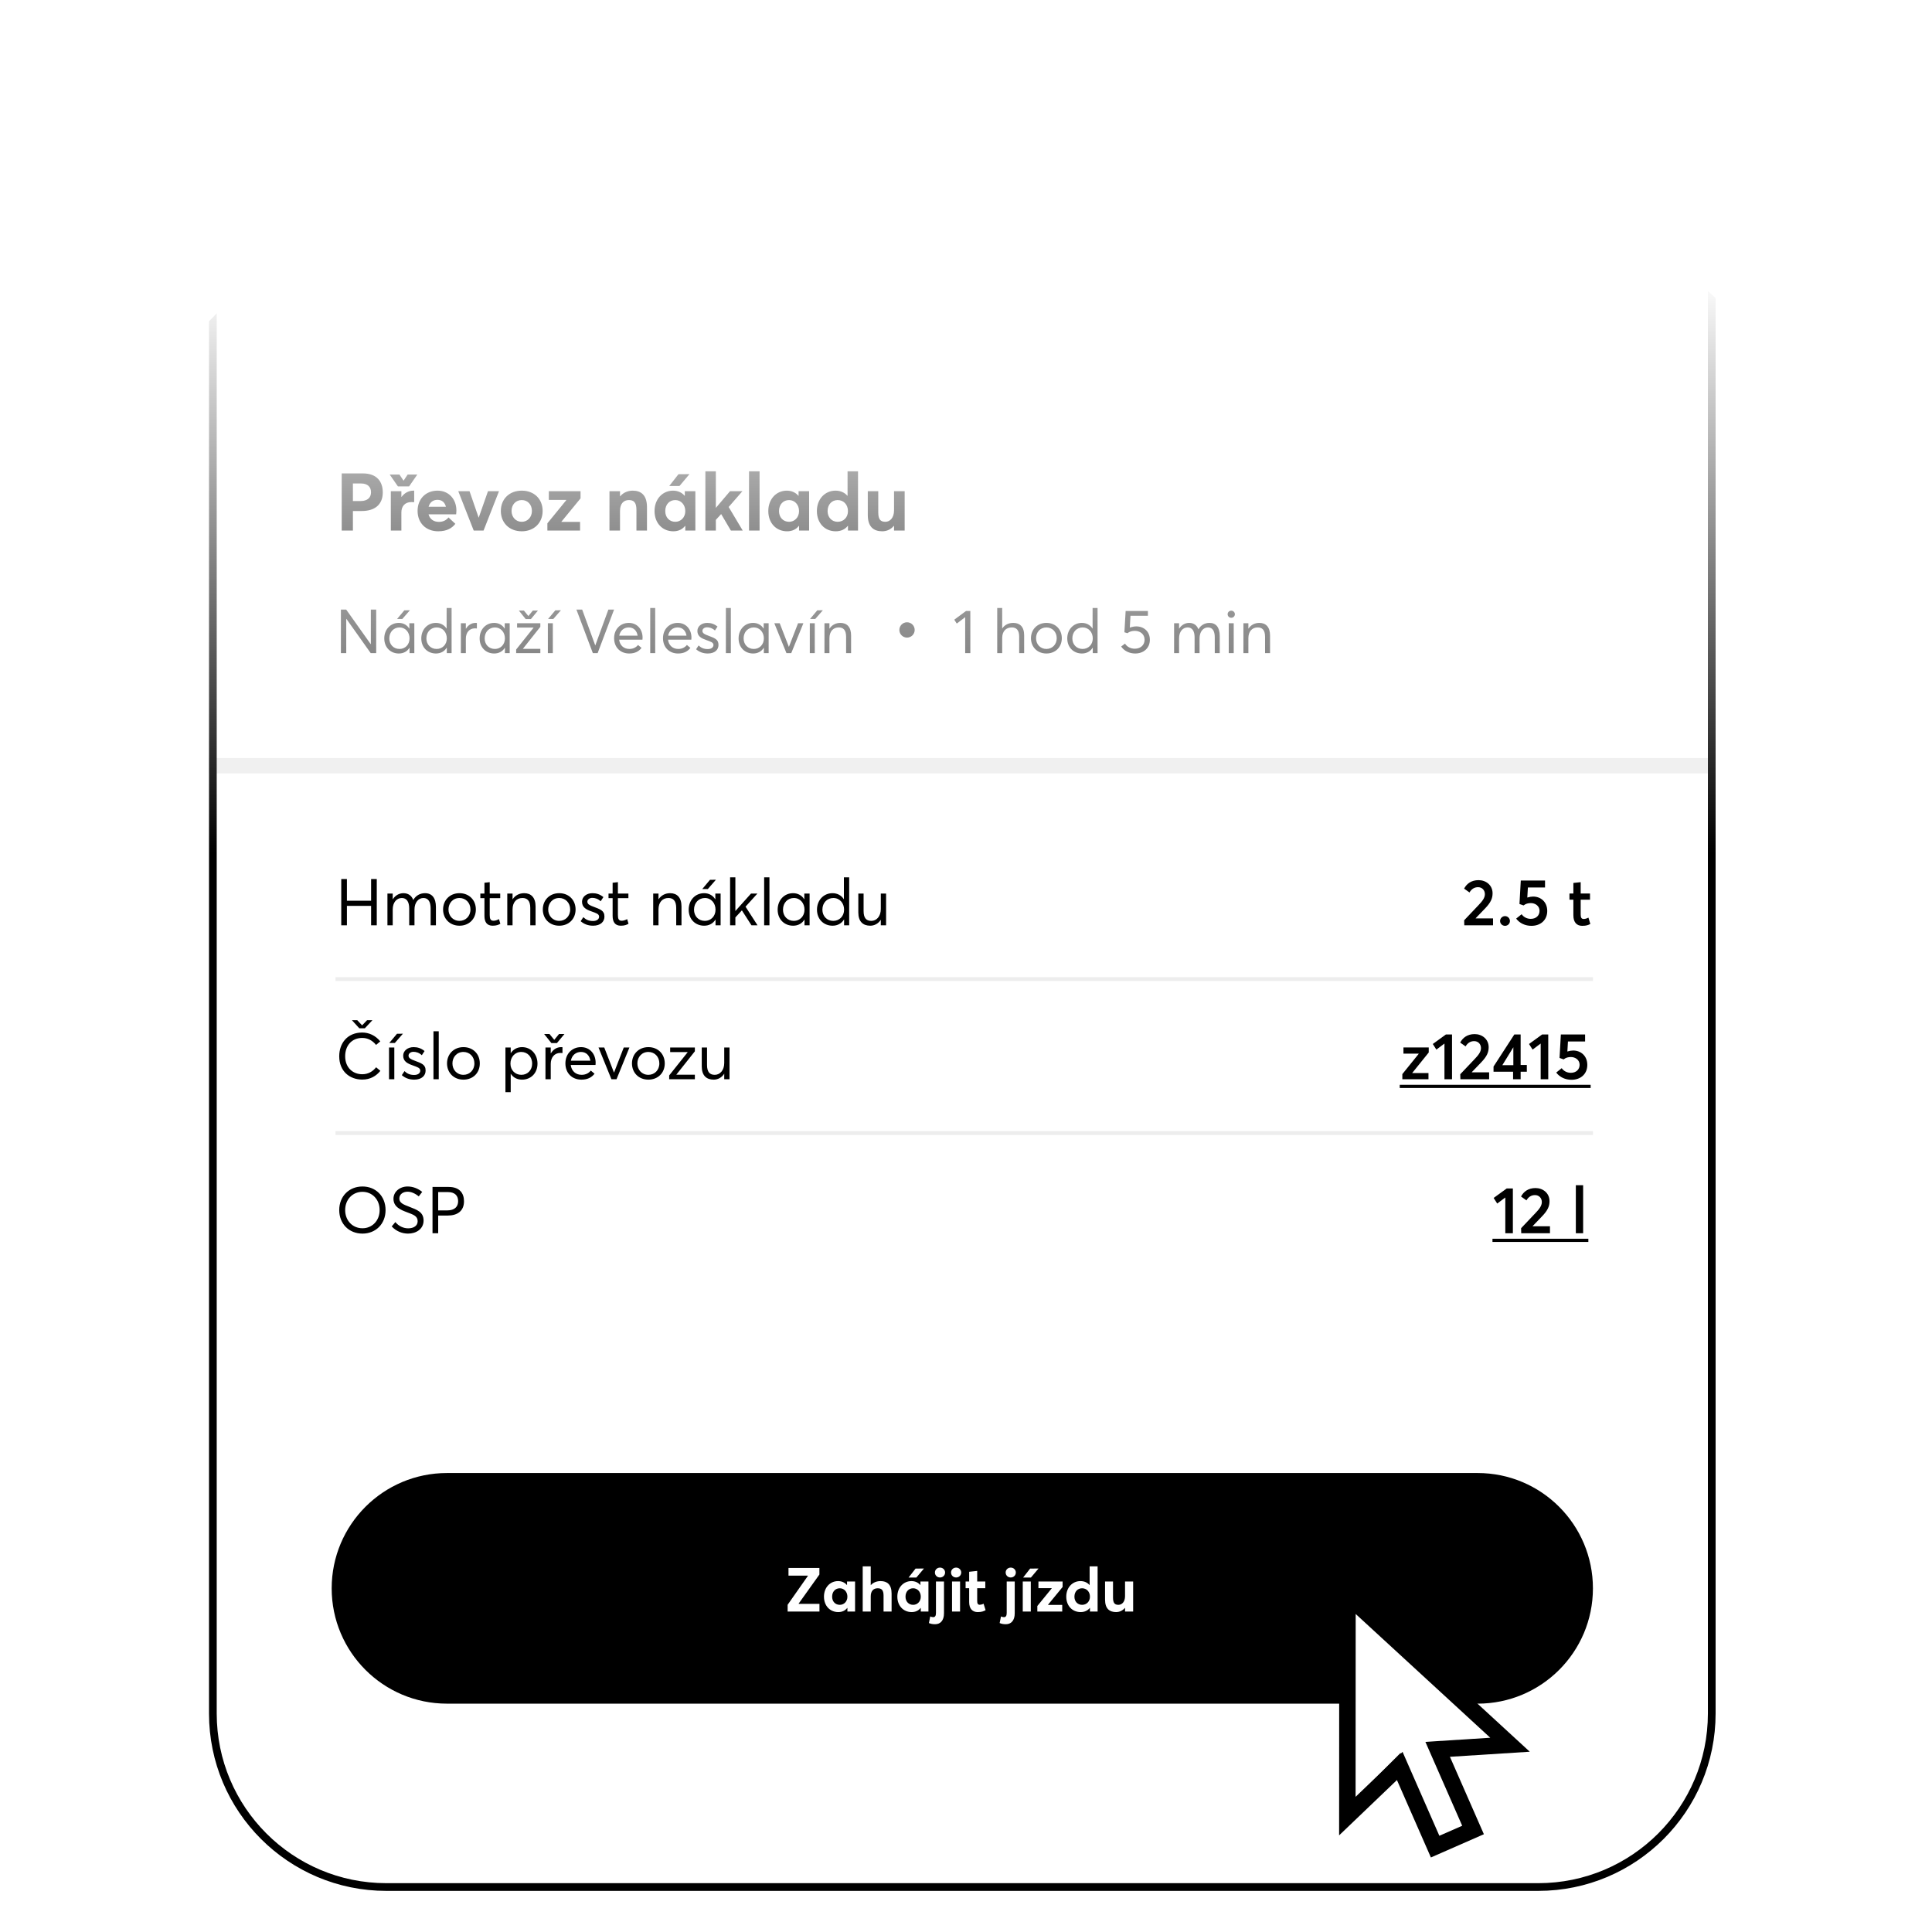
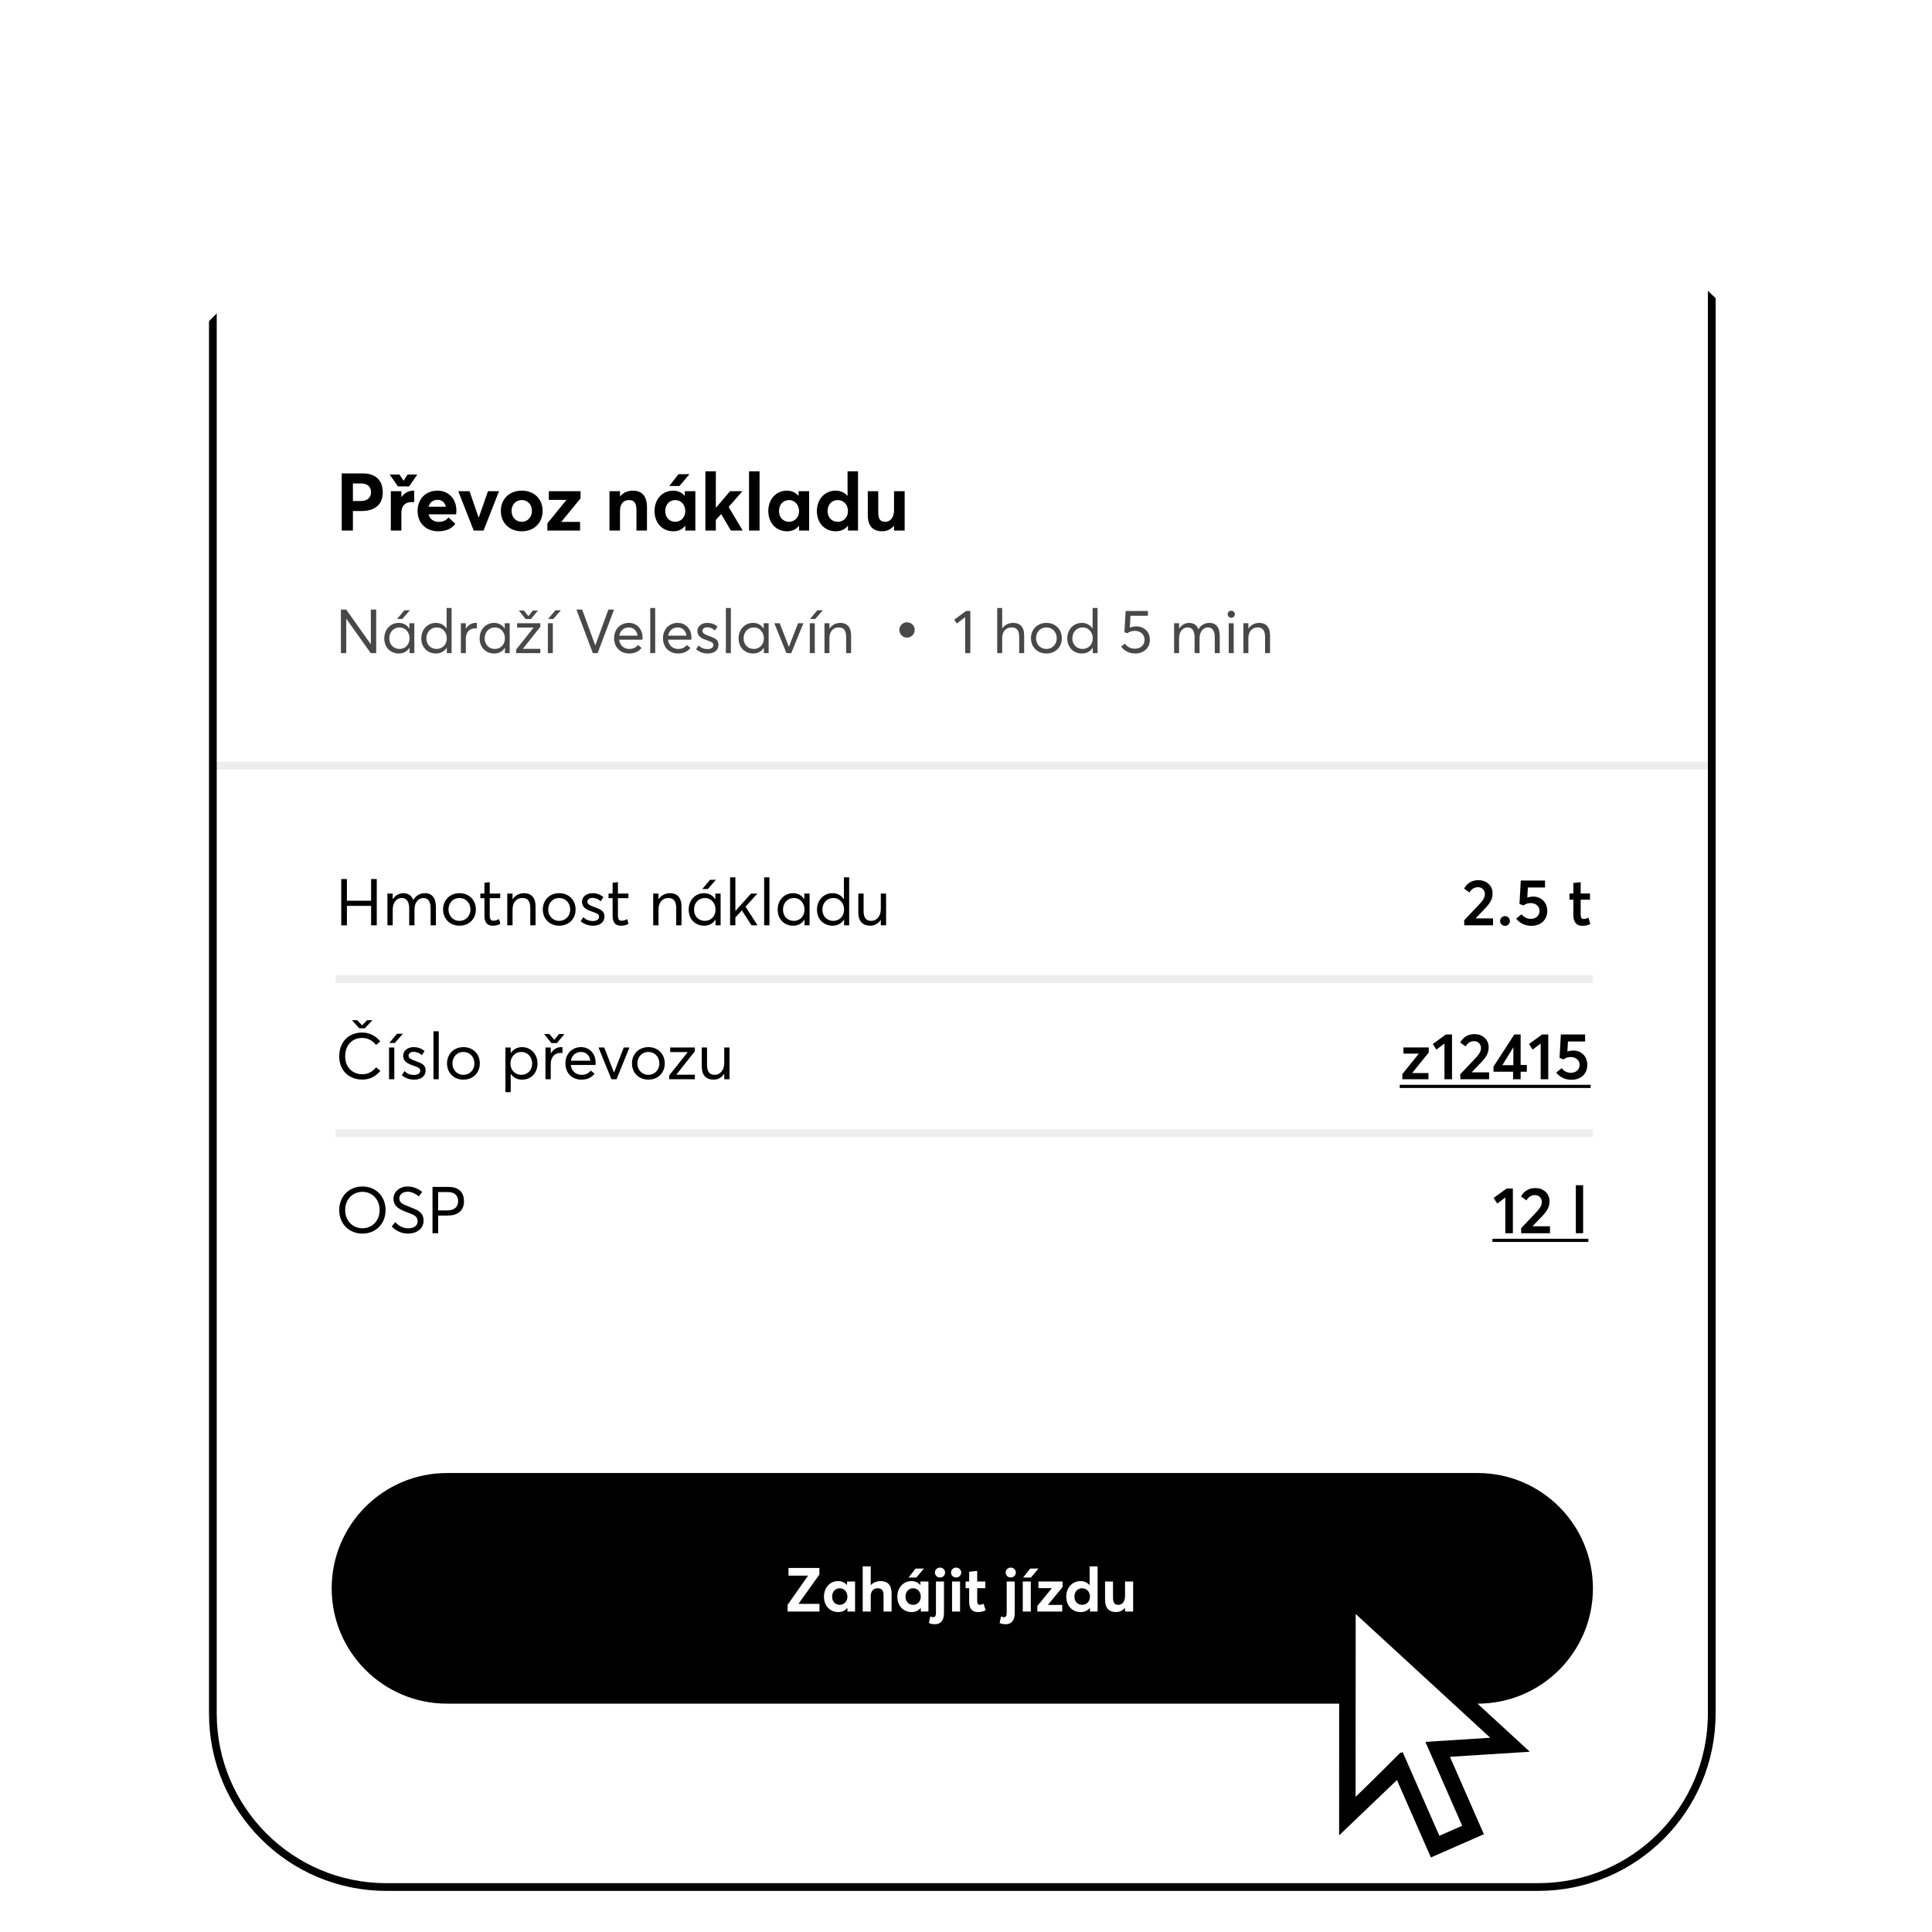
<svg xmlns="http://www.w3.org/2000/svg" width="250" height="250" viewBox="0 0 250 250" fill="none">
-   <g clip-path="url(#clip0_186_6303)">
+   <g clipPath="url(#clip0_186_6303)">
    <rect width="250" height="250" fill="white" />
    <mask id="mask0_186_6303" style="mask-type:alpha" maskUnits="userSpaceOnUse" x="-13" y="0" width="278" height="276">
      <ellipse cx="126.03" cy="138" rx="138.377" ry="138" fill="url(#paint0_linear_186_6303)" />
    </mask>
    <g mask="url(#mask0_186_6303)">
-       <g clip-path="url(#clip1_186_6303)">
+       <g clipPath="url(#clip1_186_6303)">
        <rect x="27.045" y="-177.967" width="194.953" height="422.647" rx="22.952" fill="white" />
        <rect x="27.045" y="43.773" width="194.953" height="216.284" rx="9.425" fill="white" />
        <path d="M44.218 68.656V61.259H46.957C48.749 61.259 49.531 62.301 49.531 63.718C49.531 65.343 48.437 66.124 46.812 66.124H45.666V68.656H44.218ZM45.666 64.833H46.655C47.572 64.833 48.01 64.374 48.01 63.697C48.01 63.01 47.572 62.562 46.728 62.562H45.666V64.833ZM51.49 62.937L50.427 61.405H51.688L52.209 62.187H52.229L52.75 61.405H54L52.938 62.937H51.49ZM50.573 68.656V63.562H51.938V64.301H51.959C52.344 63.78 52.896 63.489 53.49 63.489H53.594V64.978C53.448 64.968 53.313 64.968 53.229 64.968C52.386 64.968 51.938 65.531 51.938 66.301V68.656H50.573ZM59.057 66.062C59.057 66.228 59.036 66.468 59.025 66.552H55.452C55.619 67.166 56.108 67.531 56.796 67.531C57.369 67.531 57.765 67.291 58.036 66.958L58.921 67.781C58.494 68.333 57.838 68.749 56.702 68.749C55.14 68.749 54.035 67.697 54.035 66.103C54.035 64.551 55.108 63.489 56.619 63.489C58.057 63.489 59.057 64.572 59.057 66.062ZM56.608 64.676C56.056 64.676 55.619 64.989 55.463 65.572H57.702C57.567 65.031 57.202 64.676 56.608 64.676ZM61.3 68.656L59.3 63.562H60.758L61.935 66.979H61.946L63.144 63.562H64.571L62.571 68.656H61.3ZM67.517 68.749C65.892 68.749 64.809 67.635 64.809 66.114C64.809 64.593 65.892 63.489 67.517 63.489C69.101 63.489 70.216 64.551 70.216 66.114C70.216 67.666 69.101 68.749 67.517 68.749ZM67.517 67.52C68.247 67.52 68.83 66.947 68.83 66.114C68.83 65.281 68.267 64.708 67.517 64.708C66.726 64.708 66.194 65.312 66.194 66.114C66.194 66.906 66.736 67.52 67.517 67.52ZM70.831 68.656V67.718L73.279 64.718L73.268 64.687H71.018V63.562H75.123V64.489L72.643 67.51L72.654 67.531H75.06V68.656H70.831ZM78.865 68.656V63.562H80.229V64.218H80.25C80.656 63.739 81.24 63.489 81.875 63.489C82.959 63.489 83.719 64.072 83.719 65.635V68.656H82.355V65.978C82.355 65.01 82.011 64.708 81.375 64.708C80.688 64.708 80.229 65.187 80.229 66.103V68.656H78.865ZM86.604 62.885L87.791 61.364L89.218 61.353L87.927 62.885H86.604ZM87.124 68.749C85.729 68.749 84.697 67.697 84.697 66.124C84.697 64.583 85.729 63.489 87.093 63.489C87.687 63.489 88.229 63.718 88.593 64.156L88.614 64.145V63.562H89.979V68.656H88.677V68.052L88.656 68.041C88.302 68.499 87.791 68.749 87.124 68.749ZM87.385 67.52C88.083 67.52 88.677 66.968 88.677 66.135C88.677 65.312 88.114 64.708 87.385 64.708C86.645 64.708 86.083 65.26 86.083 66.135C86.083 66.947 86.614 67.52 87.385 67.52ZM91.276 68.656V60.989H92.63V65.697H92.651L94.464 63.562H96.068L94.287 65.603L96.11 68.656H94.578L93.318 66.52L92.63 67.27V68.656H91.276ZM96.924 68.656V60.989H98.288V68.656H96.924ZM101.845 68.749C100.449 68.749 99.418 67.697 99.418 66.124C99.418 64.583 100.449 63.489 101.814 63.489C102.408 63.489 102.949 63.718 103.314 64.156L103.335 64.145V63.562H104.699V68.656H103.397V68.052L103.376 68.041C103.022 68.499 102.512 68.749 101.845 68.749ZM102.106 67.52C102.804 67.52 103.397 66.968 103.397 66.135C103.397 65.312 102.835 64.708 102.106 64.708C101.366 64.708 100.803 65.26 100.803 66.135C100.803 66.947 101.335 67.52 102.106 67.52ZM108.143 68.749C106.736 68.749 105.705 67.697 105.705 66.124C105.705 64.583 106.747 63.489 108.111 63.489C108.736 63.489 109.278 63.718 109.653 64.156H109.674V60.989H111.028V68.656H109.726V68.031H109.716C109.361 68.489 108.83 68.749 108.143 68.749ZM108.393 67.52C109.143 67.52 109.726 66.968 109.726 66.135C109.726 65.312 109.174 64.708 108.393 64.708C107.663 64.708 107.09 65.26 107.09 66.135C107.09 66.947 107.632 67.52 108.393 67.52ZM114.167 68.749C113.062 68.749 112.292 68.187 112.292 66.635V63.562H113.646V66.281C113.646 67.208 113.927 67.52 114.563 67.52C115.156 67.52 115.688 67.02 115.688 66.041V63.562H117.063V68.656H115.688V68.052L115.667 68.041C115.281 68.51 114.74 68.749 114.167 68.749Z" fill="black" />
        <path d="M44.158 119.734V113.747H44.891V116.555H48.02V113.747H48.754V119.734H48.02V117.221H44.891V119.734H44.158ZM50.134 119.734V115.627H50.817V116.37H50.826C51.138 115.872 51.652 115.577 52.2 115.577C52.816 115.577 53.263 115.889 53.474 116.454H53.482C53.794 115.897 54.351 115.577 54.992 115.577C55.902 115.577 56.408 116.201 56.408 117.373V119.734H55.725V117.559C55.725 116.682 55.413 116.201 54.789 116.201C54.148 116.201 53.634 116.774 53.634 117.694V119.734H52.951V117.559C52.951 116.682 52.614 116.201 51.998 116.201C51.323 116.201 50.817 116.774 50.817 117.694V119.734H50.134ZM59.459 119.785C58.186 119.785 57.334 118.866 57.334 117.685C57.334 116.504 58.186 115.577 59.459 115.577C60.674 115.577 61.576 116.437 61.576 117.685C61.576 118.933 60.674 119.785 59.459 119.785ZM59.459 119.161C60.243 119.161 60.876 118.562 60.876 117.685C60.876 116.808 60.252 116.201 59.459 116.201C58.599 116.201 58.034 116.867 58.034 117.685C58.034 118.503 58.608 119.161 59.459 119.161ZM63.75 119.785C63.025 119.785 62.687 119.338 62.687 118.512V116.218H62.156V115.627H62.687V114.228L63.37 114.152V115.627H64.728V116.218H63.37V118.41C63.37 118.908 63.48 119.144 63.868 119.144C64.112 119.144 64.365 119.043 64.568 118.933L64.745 119.532C64.517 119.667 64.239 119.785 63.75 119.785ZM65.642 119.734V115.627H66.325V116.37H66.333C66.653 115.872 67.193 115.577 67.826 115.577C68.711 115.577 69.302 116.125 69.302 117.297V119.734H68.618V117.491C68.618 116.53 68.205 116.201 67.606 116.201C66.831 116.201 66.325 116.757 66.325 117.685V119.734H65.642ZM72.364 119.785C71.091 119.785 70.239 118.866 70.239 117.685C70.239 116.504 71.091 115.577 72.364 115.577C73.579 115.577 74.481 116.437 74.481 117.685C74.481 118.933 73.579 119.785 72.364 119.785ZM72.364 119.161C73.148 119.161 73.781 118.562 73.781 117.685C73.781 116.808 73.157 116.201 72.364 116.201C71.504 116.201 70.939 116.867 70.939 117.685C70.939 118.503 71.512 119.161 72.364 119.161ZM76.739 119.785C76.056 119.785 75.533 119.549 75.137 119.203L75.483 118.68C75.803 118.992 76.166 119.178 76.739 119.178C77.237 119.178 77.523 118.933 77.523 118.621C77.523 118.259 77.144 118.157 76.545 117.938C75.879 117.702 75.314 117.432 75.314 116.682C75.314 116.049 75.887 115.577 76.663 115.577C77.161 115.577 77.624 115.712 78.08 116.083L77.726 116.623C77.371 116.294 76.992 116.184 76.638 116.184C76.317 116.184 76.005 116.37 76.005 116.682C76.005 117.002 76.334 117.162 76.781 117.323C77.65 117.66 78.223 117.812 78.215 118.613C78.215 119.254 77.726 119.785 76.739 119.785ZM80.336 119.785C79.611 119.785 79.273 119.338 79.273 118.512V116.218H78.742V115.627H79.273V114.228L79.957 114.152V115.627H81.314V116.218H79.957V118.41C79.957 118.908 80.066 119.144 80.454 119.144C80.699 119.144 80.952 119.043 81.154 118.933L81.331 119.532C81.103 119.667 80.825 119.785 80.336 119.785ZM84.525 119.734V115.627H85.209V116.37H85.217C85.537 115.872 86.077 115.577 86.71 115.577C87.595 115.577 88.185 116.125 88.185 117.297V119.734H87.502V117.491C87.502 116.53 87.089 116.201 86.49 116.201C85.715 116.201 85.209 116.757 85.209 117.685V119.734H84.525ZM90.877 115.037L91.872 113.848L92.639 113.84L91.594 115.037H90.877ZM91.113 119.785C89.983 119.785 89.115 118.959 89.115 117.71C89.115 116.496 89.949 115.577 91.113 115.577C91.72 115.577 92.252 115.864 92.547 116.361L92.564 116.353V115.627H93.247V119.734H92.589V118.992H92.581C92.285 119.481 91.779 119.785 91.113 119.785ZM91.214 119.161C91.973 119.161 92.589 118.579 92.589 117.71C92.589 116.867 92.024 116.201 91.214 116.201C90.439 116.201 89.806 116.8 89.806 117.71C89.806 118.537 90.371 119.161 91.214 119.161ZM94.474 119.734V113.528H95.157V117.871L95.165 117.879L97.181 115.627H98.007L96.472 117.323L98.024 119.734H97.24L96 117.803L95.157 118.714V119.734H94.474ZM98.881 119.734V113.528H99.564V119.734H98.881ZM102.626 119.785C101.496 119.785 100.628 118.959 100.628 117.71C100.628 116.496 101.463 115.577 102.626 115.577C103.233 115.577 103.765 115.864 104.06 116.361L104.077 116.353V115.627H104.76V119.734H104.102V118.992H104.094C103.799 119.481 103.293 119.785 102.626 119.785ZM102.728 119.161C103.486 119.161 104.102 118.579 104.102 117.71C104.102 116.867 103.537 116.201 102.728 116.201C101.952 116.201 101.319 116.8 101.319 117.71C101.319 118.537 101.884 119.161 102.728 119.161ZM107.733 119.785C106.594 119.785 105.717 118.959 105.717 117.71C105.717 116.496 106.569 115.577 107.724 115.577C108.348 115.577 108.88 115.864 109.192 116.361H109.2V113.528H109.883V119.734H109.225V118.975H109.217C108.922 119.473 108.399 119.785 107.733 119.785ZM107.825 119.161C108.601 119.161 109.225 118.579 109.225 117.71C109.225 116.867 108.66 116.201 107.834 116.201C107.05 116.201 106.417 116.8 106.417 117.71C106.417 118.537 106.991 119.161 107.825 119.161ZM112.609 119.785C111.665 119.785 111.066 119.245 111.066 118.073V115.627H111.749V117.879C111.749 118.807 112.103 119.161 112.753 119.161C113.411 119.161 113.976 118.596 113.976 117.618V115.627H114.659V119.734H113.976V119.026H113.967C113.655 119.515 113.149 119.785 112.609 119.785Z" fill="black" />
        <path d="M189.479 119.734L189.462 119.085L191.326 117.12C191.798 116.623 192.144 116.201 192.144 115.703C192.144 115.189 191.781 114.801 191.259 114.801C190.795 114.801 190.415 115.029 190.154 115.484L189.454 114.987C189.783 114.362 190.382 113.89 191.326 113.89C192.279 113.89 193.139 114.531 193.139 115.594C193.139 116.235 192.911 116.783 192.178 117.542L190.955 118.815L190.963 118.84H193.198V119.734H189.479ZM194.752 119.802C194.398 119.802 194.111 119.524 194.111 119.178C194.111 118.832 194.398 118.545 194.752 118.545C195.098 118.545 195.384 118.832 195.384 119.178C195.384 119.524 195.098 119.802 194.752 119.802ZM198.383 116.015C199.386 116.015 200.212 116.715 200.212 117.879C200.212 119.018 199.394 119.802 198.163 119.802C197.371 119.802 196.645 119.473 196.19 118.866L196.898 118.301C197.143 118.655 197.564 118.899 198.079 118.899C198.787 118.899 199.217 118.453 199.217 117.862C199.217 117.213 198.644 116.859 198.096 116.859C197.742 116.859 197.43 116.935 197.151 117.162L196.62 116.977L196.789 113.941H199.926V114.843H197.708L197.632 116.142C197.902 116.058 198.18 116.015 198.383 116.015ZM204.741 119.802C204.033 119.802 203.594 119.355 203.594 118.436V116.42H203.088V115.619H203.594V114.253L204.539 114.152V115.619H205.745V116.42H204.539V118.343C204.539 118.765 204.665 118.916 204.935 118.916C205.096 118.916 205.323 118.857 205.542 118.739L205.787 119.557C205.542 119.692 205.281 119.802 204.741 119.802Z" fill="black" />
-         <path d="M43.416 126.695H206.125" stroke="#EDEDED" stroke-width="0.496" />
+         <path d="M43.416 126.695H206.125" stroke="#EDEDED" strokeWidth="0.496" />
        <path d="M46.494 133.061L45.541 132.015H46.232L46.848 132.673H46.865L47.497 132.015H48.189L47.21 133.061H46.494ZM46.882 139.698C45.262 139.698 43.896 138.635 43.896 136.679C43.896 134.984 44.959 133.609 46.873 133.609C47.733 133.609 48.577 133.98 49.209 134.756L48.661 135.212C48.163 134.596 47.548 134.309 46.873 134.309C45.515 134.309 44.664 135.304 44.664 136.679C44.664 138.113 45.617 139.006 46.882 139.006C47.657 139.006 48.248 138.635 48.669 138.104L49.218 138.568C48.695 139.217 47.936 139.698 46.882 139.698ZM50.375 134.959L51.37 133.769L52.138 133.761L51.092 134.959H50.375ZM50.341 139.656V135.549H51.024V139.656H50.341ZM53.597 139.706C52.914 139.706 52.392 139.47 51.995 139.124L52.341 138.602C52.661 138.914 53.024 139.099 53.597 139.099C54.095 139.099 54.382 138.855 54.382 138.543C54.382 138.18 54.002 138.079 53.404 137.86C52.737 137.623 52.172 137.354 52.172 136.603C52.172 135.97 52.746 135.498 53.522 135.498C54.019 135.498 54.483 135.633 54.938 136.004L54.584 136.544C54.23 136.215 53.85 136.105 53.496 136.105C53.176 136.105 52.864 136.291 52.864 136.603C52.864 136.923 53.193 137.084 53.64 137.244C54.508 137.581 55.082 137.733 55.073 138.534C55.073 139.175 54.584 139.706 53.597 139.706ZM56.09 139.656V133.449H56.773V139.656H56.09ZM59.97 139.706C58.696 139.706 57.845 138.787 57.845 137.607C57.845 136.426 58.696 135.498 59.97 135.498C61.184 135.498 62.087 136.358 62.087 137.607C62.087 138.855 61.184 139.706 59.97 139.706ZM59.97 139.082C60.754 139.082 61.387 138.484 61.387 137.607C61.387 136.729 60.763 136.122 59.97 136.122C59.11 136.122 58.545 136.789 58.545 137.607C58.545 138.425 59.118 139.082 59.97 139.082ZM65.403 141.326V135.549H66.086V136.274H66.094C66.406 135.785 66.929 135.498 67.553 135.498C68.717 135.498 69.552 136.417 69.552 137.632C69.552 138.88 68.683 139.706 67.553 139.706C66.904 139.706 66.398 139.42 66.094 138.947H66.086V141.326H65.403ZM67.46 139.082C68.287 139.082 68.86 138.458 68.86 137.632C68.86 136.721 68.228 136.122 67.452 136.122C66.617 136.122 66.052 136.789 66.052 137.632C66.052 138.5 66.676 139.082 67.46 139.082ZM71.35 134.975L70.414 133.803H71.106L71.713 134.545H71.73L72.337 133.803H73.037L72.067 134.975H71.35ZM70.583 139.656V135.549H71.266V136.299H71.283C71.578 135.802 72.05 135.498 72.615 135.498C72.674 135.498 72.725 135.498 72.784 135.507V136.266C72.683 136.257 72.582 136.249 72.514 136.249C71.73 136.249 71.266 136.848 71.266 137.674V139.656H70.583ZM77.076 137.531C77.076 137.64 77.059 137.758 77.059 137.809H73.854C73.947 138.576 74.487 139.082 75.263 139.082C75.811 139.082 76.198 138.846 76.451 138.534L76.932 138.939C76.578 139.394 76.064 139.706 75.237 139.706C74.023 139.706 73.163 138.863 73.163 137.607C73.163 136.367 74.014 135.498 75.187 135.498C76.308 135.498 77.076 136.358 77.076 137.531ZM75.178 136.122C74.52 136.122 73.998 136.552 73.871 137.252H76.392C76.291 136.578 75.853 136.122 75.178 136.122ZM79.119 139.656L77.449 135.549H78.191L79.448 138.787H79.456L80.713 135.549H81.446L79.776 139.656H79.119ZM83.902 139.706C82.629 139.706 81.777 138.787 81.777 137.607C81.777 136.426 82.629 135.498 83.902 135.498C85.116 135.498 86.019 136.358 86.019 137.607C86.019 138.855 85.116 139.706 83.902 139.706ZM83.902 139.082C84.686 139.082 85.319 138.484 85.319 137.607C85.319 136.729 84.695 136.122 83.902 136.122C83.042 136.122 82.477 136.789 82.477 137.607C82.477 138.425 83.05 139.082 83.902 139.082ZM86.593 139.656V139.158L88.979 136.164L88.971 136.139H86.719V135.549H89.915V136.038L87.52 139.057L87.529 139.065H89.915V139.656H86.593ZM92.35 139.706C91.406 139.706 90.807 139.167 90.807 137.994V135.549H91.49V137.8C91.49 138.728 91.844 139.082 92.493 139.082C93.151 139.082 93.716 138.517 93.716 137.539V135.549H94.399V139.656H93.716V138.947H93.708C93.396 139.437 92.89 139.706 92.35 139.706Z" fill="black" />
        <path d="M181.462 139.656V138.99L183.579 136.367L183.571 136.342H181.606V135.54H184.878V136.19L182.744 138.838L182.753 138.855H184.844V139.656H181.462ZM186.912 139.656V135.034L185.867 135.819L185.403 135.093L187.098 133.862H187.891V139.656H186.912ZM188.973 139.656L188.957 139.006L190.82 137.042C191.293 136.544 191.638 136.122 191.638 135.625C191.638 135.11 191.276 134.722 190.753 134.722C190.289 134.722 189.91 134.95 189.648 135.405L188.948 134.908C189.277 134.284 189.876 133.812 190.82 133.812C191.773 133.812 192.633 134.453 192.633 135.515C192.633 136.156 192.406 136.704 191.672 137.463L190.449 138.737L190.458 138.762H192.692V139.656H188.973ZM195.792 139.656V138.678H193.262V138.011L195.952 133.862H196.77V137.809H197.571V138.678H196.77V139.656H195.792ZM194.401 137.834H195.826V135.515L194.401 137.834ZM199.364 139.656V135.034L198.319 135.819L197.855 135.093L199.55 133.862H200.343V139.656H199.364ZM203.567 135.937C204.571 135.937 205.397 136.637 205.397 137.8C205.397 138.939 204.579 139.723 203.348 139.723C202.555 139.723 201.83 139.394 201.375 138.787L202.083 138.222C202.328 138.576 202.749 138.821 203.264 138.821C203.972 138.821 204.402 138.374 204.402 137.784C204.402 137.134 203.829 136.78 203.281 136.78C202.927 136.78 202.615 136.856 202.336 137.084L201.805 136.898L201.974 133.862H205.111V134.765H202.893L202.817 136.063C203.087 135.979 203.365 135.937 203.567 135.937Z" fill="black" />
        <path d="M181.125 140.373H205.828V140.786H181.125V140.373Z" fill="black" />
-         <path d="M43.416 146.616H206.125" stroke="#EDEDED" stroke-width="0.496" />
+         <path d="M43.416 146.616H206.125" stroke="#EDEDED" strokeWidth="0.496" />
        <path d="M46.907 159.628C45.161 159.628 43.896 158.363 43.896 156.583C43.896 154.804 45.161 153.531 46.907 153.531C48.585 153.531 49.892 154.753 49.892 156.583C49.892 158.405 48.585 159.628 46.907 159.628ZM46.907 158.936C48.147 158.936 49.125 157.966 49.125 156.583C49.125 155.192 48.147 154.222 46.907 154.222C45.608 154.222 44.664 155.226 44.664 156.583C44.664 157.933 45.608 158.936 46.907 158.936ZM52.804 159.628C52.054 159.628 51.286 159.341 50.688 158.7L51.16 158.135C51.59 158.675 52.231 158.945 52.813 158.945C53.546 158.945 54.044 158.607 54.044 158.025C54.044 157.359 53.504 157.182 52.703 156.879C51.818 156.55 50.915 156.17 50.915 155.116C50.915 154.222 51.716 153.531 52.745 153.531C53.411 153.531 54.069 153.775 54.634 154.231L54.187 154.812C53.706 154.416 53.192 154.205 52.745 154.205C52.18 154.205 51.683 154.509 51.674 155.082C51.666 155.656 52.206 155.867 52.956 156.153C53.959 156.55 54.811 156.82 54.811 157.941C54.811 159.037 53.85 159.628 52.804 159.628ZM55.967 159.577V153.59H58.059C59.459 153.59 60.041 154.382 60.041 155.445C60.041 156.71 59.18 157.292 57.932 157.292H56.701V159.577H55.967ZM56.701 156.626H57.865C58.86 156.626 59.282 156.12 59.282 155.428C59.282 154.661 58.784 154.256 57.983 154.256H56.701V156.626Z" fill="black" />
        <path d="M194.786 159.577V154.956L193.741 155.74L193.277 155.015L194.972 153.784H195.765V159.577H194.786ZM196.847 159.577L196.831 158.928L198.694 156.963C199.167 156.465 199.512 156.044 199.512 155.546C199.512 155.032 199.15 154.644 198.627 154.644C198.163 154.644 197.784 154.871 197.522 155.327L196.822 154.829C197.151 154.205 197.75 153.733 198.694 153.733C199.647 153.733 200.507 154.374 200.507 155.436C200.507 156.077 200.28 156.626 199.546 157.385L198.323 158.658L198.332 158.683H200.566V159.577H196.847ZM203.913 159.577V153.37H204.857V159.577H203.913Z" fill="black" />
        <path d="M193.125 160.294H205.532V160.707H193.125V160.294Z" fill="black" />
-         <path d="M27.045 99.085H221.999" stroke="#EDEDED" stroke-width="1.984" />
+         <path d="M27.045 99.085H221.999" stroke="#EDEDED" strokeWidth="1.984" />
        <path d="M44.114 84.514V78.879H44.797L47.979 83.363H47.987V78.879H48.678V84.514H47.971L44.82 80.077H44.804V84.514H44.114ZM51.384 80.093L52.321 78.974L53.043 78.966L52.059 80.093H51.384ZM51.606 84.562C50.543 84.562 49.725 83.784 49.725 82.609C49.725 81.466 50.511 80.601 51.606 80.601C52.178 80.601 52.678 80.871 52.956 81.339L52.971 81.331V80.649H53.614V84.514H52.995V83.816H52.987C52.71 84.276 52.233 84.562 51.606 84.562ZM51.702 83.974C52.416 83.974 52.995 83.427 52.995 82.609C52.995 81.816 52.464 81.189 51.702 81.189C50.971 81.189 50.376 81.752 50.376 82.609C50.376 83.387 50.908 83.974 51.702 83.974ZM56.412 84.562C55.341 84.562 54.515 83.784 54.515 82.609C54.515 81.466 55.317 80.601 56.404 80.601C56.992 80.601 57.492 80.871 57.785 81.339H57.793V78.672H58.436V84.514H57.817V83.8H57.809C57.532 84.268 57.039 84.562 56.412 84.562ZM56.5 83.974C57.23 83.974 57.817 83.427 57.817 82.609C57.817 81.816 57.285 81.189 56.508 81.189C55.77 81.189 55.174 81.752 55.174 82.609C55.174 83.387 55.714 83.974 56.5 83.974ZM59.637 84.514V80.649H60.28V81.355H60.296C60.574 80.887 61.018 80.601 61.55 80.601C61.605 80.601 61.653 80.601 61.709 80.609V81.323C61.613 81.316 61.518 81.308 61.455 81.308C60.717 81.308 60.28 81.871 60.28 82.649V84.514H59.637ZM63.946 84.562C62.882 84.562 62.065 83.784 62.065 82.609C62.065 81.466 62.851 80.601 63.946 80.601C64.517 80.601 65.017 80.871 65.295 81.339L65.311 81.331V80.649H65.954V84.514H65.335V83.816H65.327C65.049 84.276 64.573 84.562 63.946 84.562ZM64.041 83.974C64.756 83.974 65.335 83.427 65.335 82.609C65.335 81.816 64.803 81.189 64.041 81.189C63.311 81.189 62.716 81.752 62.716 82.609C62.716 83.387 63.248 83.974 64.041 83.974ZM68.022 80.109L67.141 79.006H67.792L68.363 79.704H68.379L68.95 79.006H69.609L68.696 80.109H68.022ZM66.791 84.514V84.046L69.038 81.228L69.03 81.204H66.911V80.649H69.919V81.109L67.665 83.951L67.672 83.959H69.919V84.514H66.791ZM70.924 80.093L71.861 78.974L72.583 78.966L71.599 80.093H70.924ZM70.893 84.514V80.649H71.535V84.514H70.893ZM76.715 84.514L74.588 78.879H75.334L77.025 83.514H77.032L78.723 78.879H79.461L77.334 84.514H76.715ZM83.149 82.514C83.149 82.617 83.133 82.728 83.133 82.776H80.117C80.204 83.498 80.712 83.974 81.442 83.974C81.958 83.974 82.323 83.752 82.561 83.459L83.014 83.84C82.681 84.268 82.196 84.562 81.419 84.562C80.276 84.562 79.466 83.768 79.466 82.585C79.466 81.419 80.268 80.601 81.371 80.601C82.427 80.601 83.149 81.411 83.149 82.514ZM81.363 81.189C80.744 81.189 80.252 81.593 80.133 82.252H82.506C82.411 81.617 81.998 81.189 81.363 81.189ZM84.139 84.514V78.672H84.782V84.514H84.139ZM89.474 82.514C89.474 82.617 89.458 82.728 89.458 82.776H86.442C86.529 83.498 87.037 83.974 87.767 83.974C88.283 83.974 88.648 83.752 88.886 83.459L89.339 83.84C89.005 84.268 88.521 84.562 87.743 84.562C86.6 84.562 85.791 83.768 85.791 82.585C85.791 81.419 86.593 80.601 87.696 80.601C88.751 80.601 89.474 81.411 89.474 82.514ZM87.688 81.189C87.069 81.189 86.577 81.593 86.458 82.252H88.831C88.736 81.617 88.323 81.189 87.688 81.189ZM91.583 84.562C90.94 84.562 90.448 84.34 90.075 84.014L90.4 83.522C90.702 83.816 91.043 83.99 91.583 83.99C92.051 83.99 92.321 83.76 92.321 83.466C92.321 83.125 91.964 83.03 91.4 82.824C90.773 82.601 90.242 82.347 90.242 81.641C90.242 81.046 90.781 80.601 91.512 80.601C91.98 80.601 92.416 80.728 92.845 81.077L92.512 81.585C92.178 81.276 91.821 81.173 91.488 81.173C91.186 81.173 90.892 81.347 90.892 81.641C90.892 81.943 91.202 82.093 91.623 82.244C92.44 82.562 92.98 82.704 92.972 83.459C92.972 84.062 92.512 84.562 91.583 84.562ZM93.929 84.514V78.672H94.572V84.514H93.929ZM97.454 84.562C96.39 84.562 95.573 83.784 95.573 82.609C95.573 81.466 96.358 80.601 97.454 80.601C98.025 80.601 98.525 80.871 98.803 81.339L98.819 81.331V80.649H99.462V84.514H98.843V83.816H98.835C98.557 84.276 98.081 84.562 97.454 84.562ZM97.549 83.974C98.263 83.974 98.843 83.427 98.843 82.609C98.843 81.816 98.311 81.189 97.549 81.189C96.819 81.189 96.223 81.752 96.223 82.609C96.223 83.387 96.755 83.974 97.549 83.974ZM101.767 84.514L100.196 80.649H100.894L102.077 83.697H102.085L103.268 80.649H103.958L102.387 84.514H101.767ZM104.82 80.093L105.756 78.974L106.478 78.966L105.494 80.093H104.82ZM104.788 84.514V80.649H105.431V84.514H104.788ZM106.686 84.514V80.649H107.329V81.347H107.337C107.638 80.879 108.146 80.601 108.741 80.601C109.575 80.601 110.13 81.117 110.13 82.22V84.514H109.487V82.403C109.487 81.498 109.099 81.189 108.535 81.189C107.805 81.189 107.329 81.712 107.329 82.585V84.514H106.686Z" fill="#484848" />
        <circle cx="117.368" cy="81.514" r="0.992" fill="#484848" />
        <path d="M124.893 84.514V79.863L123.805 80.689L123.48 80.189L125.004 79.061H125.56V84.514H124.893ZM129.04 84.514V78.672H129.683V81.323H129.691C129.993 80.863 130.501 80.601 131.12 80.601C131.953 80.601 132.525 81.093 132.525 82.197V84.514H131.882V82.379C131.882 81.506 131.493 81.189 130.929 81.189C130.159 81.189 129.683 81.697 129.683 82.57V84.514H129.04ZM135.406 84.562C134.208 84.562 133.406 83.697 133.406 82.585C133.406 81.474 134.208 80.601 135.406 80.601C136.549 80.601 137.398 81.411 137.398 82.585C137.398 83.76 136.549 84.562 135.406 84.562ZM135.406 83.974C136.144 83.974 136.74 83.411 136.74 82.585C136.74 81.76 136.152 81.189 135.406 81.189C134.597 81.189 134.065 81.816 134.065 82.585C134.065 83.355 134.604 83.974 135.406 83.974ZM140 84.562C138.928 84.562 138.103 83.784 138.103 82.609C138.103 81.466 138.905 80.601 139.992 80.601C140.579 80.601 141.079 80.871 141.373 81.339H141.381V78.672H142.024V84.514H141.405V83.8H141.397C141.119 84.268 140.627 84.562 140 84.562ZM140.087 83.974C140.817 83.974 141.405 83.427 141.405 82.609C141.405 81.816 140.873 81.189 140.095 81.189C139.357 81.189 138.762 81.752 138.762 82.609C138.762 83.387 139.301 83.974 140.087 83.974ZM147.03 81.054C147.998 81.054 148.792 81.697 148.792 82.792C148.792 83.847 147.998 84.562 146.895 84.562C146.141 84.562 145.458 84.228 145.078 83.657L145.578 83.284C145.824 83.681 146.284 83.943 146.84 83.943C147.601 83.943 148.109 83.459 148.109 82.784C148.109 82.046 147.514 81.633 146.847 81.633C146.49 81.633 146.165 81.72 145.887 81.935L145.498 81.816L145.657 79.061H148.538V79.68H146.284L146.197 81.212C146.482 81.109 146.808 81.054 147.03 81.054ZM151.929 84.514V80.649H152.572V81.347H152.58C152.873 80.879 153.358 80.601 153.873 80.601C154.453 80.601 154.874 80.895 155.072 81.427H155.08C155.374 80.903 155.897 80.601 156.501 80.601C157.358 80.601 157.834 81.189 157.834 82.292V84.514H157.191V82.466C157.191 81.641 156.897 81.189 156.31 81.189C155.707 81.189 155.223 81.728 155.223 82.593V84.514H154.58V82.466C154.58 81.641 154.262 81.189 153.683 81.189C153.048 81.189 152.572 81.728 152.572 82.593V84.514H151.929ZM159.324 79.942C159.062 79.942 158.856 79.736 158.856 79.482C158.856 79.228 159.062 79.022 159.324 79.022C159.586 79.022 159.793 79.228 159.793 79.482C159.793 79.736 159.586 79.942 159.324 79.942ZM158.999 84.514V80.649H159.642V84.514H158.999ZM160.897 84.514V80.649H161.54V81.347H161.548C161.849 80.879 162.357 80.601 162.953 80.601C163.786 80.601 164.342 81.117 164.342 82.22V84.514H163.699V82.403C163.699 81.498 163.31 81.189 162.746 81.189C162.016 81.189 161.54 81.712 161.54 82.585V84.514H160.897Z" fill="#484848" />
        <rect x="42.919" y="190.609" width="163.205" height="29.843" rx="14.921" fill="black" />
        <path d="M101.919 208.53V207.657L104.546 203.911L104.538 203.887H102.03V202.895H106.03V203.744L103.34 207.514L103.355 207.538H106.038V208.53H101.919ZM108.471 208.602C107.407 208.602 106.621 207.8 106.621 206.602C106.621 205.427 107.407 204.594 108.447 204.594C108.899 204.594 109.312 204.768 109.59 205.101L109.606 205.094V204.649H110.645V208.53H109.653V208.07L109.637 208.062C109.367 208.411 108.979 208.602 108.471 208.602ZM108.669 207.665C109.201 207.665 109.653 207.244 109.653 206.61C109.653 205.982 109.225 205.522 108.669 205.522C108.105 205.522 107.677 205.943 107.677 206.61C107.677 207.229 108.082 207.665 108.669 207.665ZM111.634 208.53V202.689H112.673V205.117H112.681C112.999 204.768 113.443 204.594 113.951 204.594C114.777 204.594 115.372 205.014 115.372 206.205V208.53H114.332V206.467C114.332 205.76 114.07 205.522 113.578 205.522C113.023 205.522 112.673 205.871 112.673 206.57V208.53H111.634ZM117.569 204.133L118.474 202.974L119.561 202.966L118.577 204.133H117.569ZM117.966 208.602C116.902 208.602 116.116 207.8 116.116 206.602C116.116 205.427 116.902 204.594 117.942 204.594C118.394 204.594 118.807 204.768 119.085 205.101L119.101 205.094V204.649H120.14V208.53H119.148V208.07L119.132 208.062C118.862 208.411 118.474 208.602 117.966 208.602ZM118.164 207.665C118.696 207.665 119.148 207.244 119.148 206.61C119.148 205.982 118.72 205.522 118.164 205.522C117.6 205.522 117.172 205.943 117.172 206.61C117.172 207.229 117.577 207.665 118.164 207.665ZM121.637 204.125C121.256 204.125 120.978 203.839 120.978 203.482C120.978 203.133 121.256 202.847 121.637 202.847C122.01 202.847 122.295 203.133 122.295 203.482C122.295 203.839 122.01 204.125 121.637 204.125ZM121.01 210.173C120.66 210.173 120.454 210.126 120.2 210.022L120.375 209.165C120.478 209.221 120.637 209.26 120.756 209.26C121.002 209.26 121.113 209.078 121.113 208.721V204.649H122.152V208.76C122.152 209.697 121.684 210.173 121.01 210.173ZM123.723 204.125C123.342 204.125 123.065 203.839 123.065 203.482C123.065 203.133 123.342 202.847 123.723 202.847C124.096 202.847 124.382 203.133 124.382 203.482C124.382 203.839 124.096 204.125 123.723 204.125ZM123.192 208.53V204.649H124.231V208.53H123.192ZM126.513 208.602C125.846 208.602 125.409 208.181 125.409 207.308V205.514H124.949V204.649H125.409V203.387L126.449 203.276V204.649H127.497V205.514H126.449V207.157C126.449 207.498 126.536 207.657 126.783 207.657C126.91 207.657 127.1 207.61 127.275 207.522L127.537 208.356C127.29 208.491 127.037 208.602 126.513 208.602ZM130.791 204.125C130.41 204.125 130.132 203.839 130.132 203.482C130.132 203.133 130.41 202.847 130.791 202.847C131.164 202.847 131.449 203.133 131.449 203.482C131.449 203.839 131.164 204.125 130.791 204.125ZM130.164 210.173C129.814 210.173 129.608 210.126 129.354 210.022L129.529 209.165C129.632 209.221 129.79 209.26 129.91 209.26C130.156 209.26 130.267 209.078 130.267 208.721V204.649H131.306V208.76C131.306 209.697 130.838 210.173 130.164 210.173ZM132.393 204.133L133.298 202.974L134.385 202.966L133.401 204.133H132.393ZM132.345 208.53V204.649H133.385V208.53H132.345ZM134.23 208.53V207.816L136.095 205.53L136.087 205.506H134.373V204.649H137.5V205.355L135.611 207.657L135.619 207.673H137.452V208.53H134.23ZM139.831 208.602C138.76 208.602 137.974 207.8 137.974 206.602C137.974 205.427 138.768 204.594 139.808 204.594C140.284 204.594 140.697 204.768 140.982 205.101H140.998V202.689H142.03V208.53H141.038V208.054H141.03C140.76 208.403 140.355 208.602 139.831 208.602ZM140.022 207.665C140.593 207.665 141.038 207.244 141.038 206.61C141.038 205.982 140.617 205.522 140.022 205.522C139.466 205.522 139.03 205.943 139.03 206.61C139.03 207.229 139.442 207.665 140.022 207.665ZM144.421 208.602C143.58 208.602 142.993 208.173 142.993 206.99V204.649H144.024V206.721C144.024 207.427 144.239 207.665 144.723 207.665C145.175 207.665 145.58 207.284 145.58 206.538V204.649H146.628V208.53H145.58V208.07L145.564 208.062C145.27 208.419 144.858 208.602 144.421 208.602Z" fill="white" />
      </g>
-       <rect x="27.544" y="-177.468" width="193.956" height="421.649" rx="22.453" stroke="black" stroke-width="0.998" />
+       <rect x="27.544" y="-177.468" width="193.956" height="421.649" rx="22.453" stroke="black" strokeWidth="0.998" />
    </g>
-     <path d="M174.257 234.447V206.272L195.161 225.359L186.072 226.722L191.071 236.72L185.618 238.537L181.073 227.631L174.257 234.447Z" fill="white" stroke="black" stroke-width="0.909" />
+     <path d="M174.257 234.447V206.272L195.161 225.359L186.072 226.722L191.071 236.72L185.618 238.537L181.073 227.631L174.257 234.447Z" fill="white" stroke="black" strokeWidth="0.909" />
    <path d="M197.954 226.673L173.298 204L173.281 237.496L180.763 230.337L185.158 240.355L192.014 237.347L187.62 227.329L197.954 226.673ZM189.208 236.252L186.253 237.549L181.491 226.693L175.413 232.508L175.425 208.85L192.84 224.864L184.446 225.397L189.208 236.252Z" fill="black" />
  </g>
  <defs>
    <linearGradient id="paint0_linear_186_6303" x1="126.03" y1="0" x2="126.03" y2="276" gradientUnits="userSpaceOnUse">
-       <stop offset="0.13" stop-opacity="0" />
+       <stop offset="0.13" stopOpacity="0" />
      <stop offset="0.4" />
    </linearGradient>
    <clipPath id="clip0_186_6303">
      <rect width="250" height="250" fill="white" />
    </clipPath>
    <clipPath id="clip1_186_6303">
      <rect x="27.045" y="-177.967" width="194.953" height="422.647" rx="22.952" fill="white" />
    </clipPath>
  </defs>
</svg>
